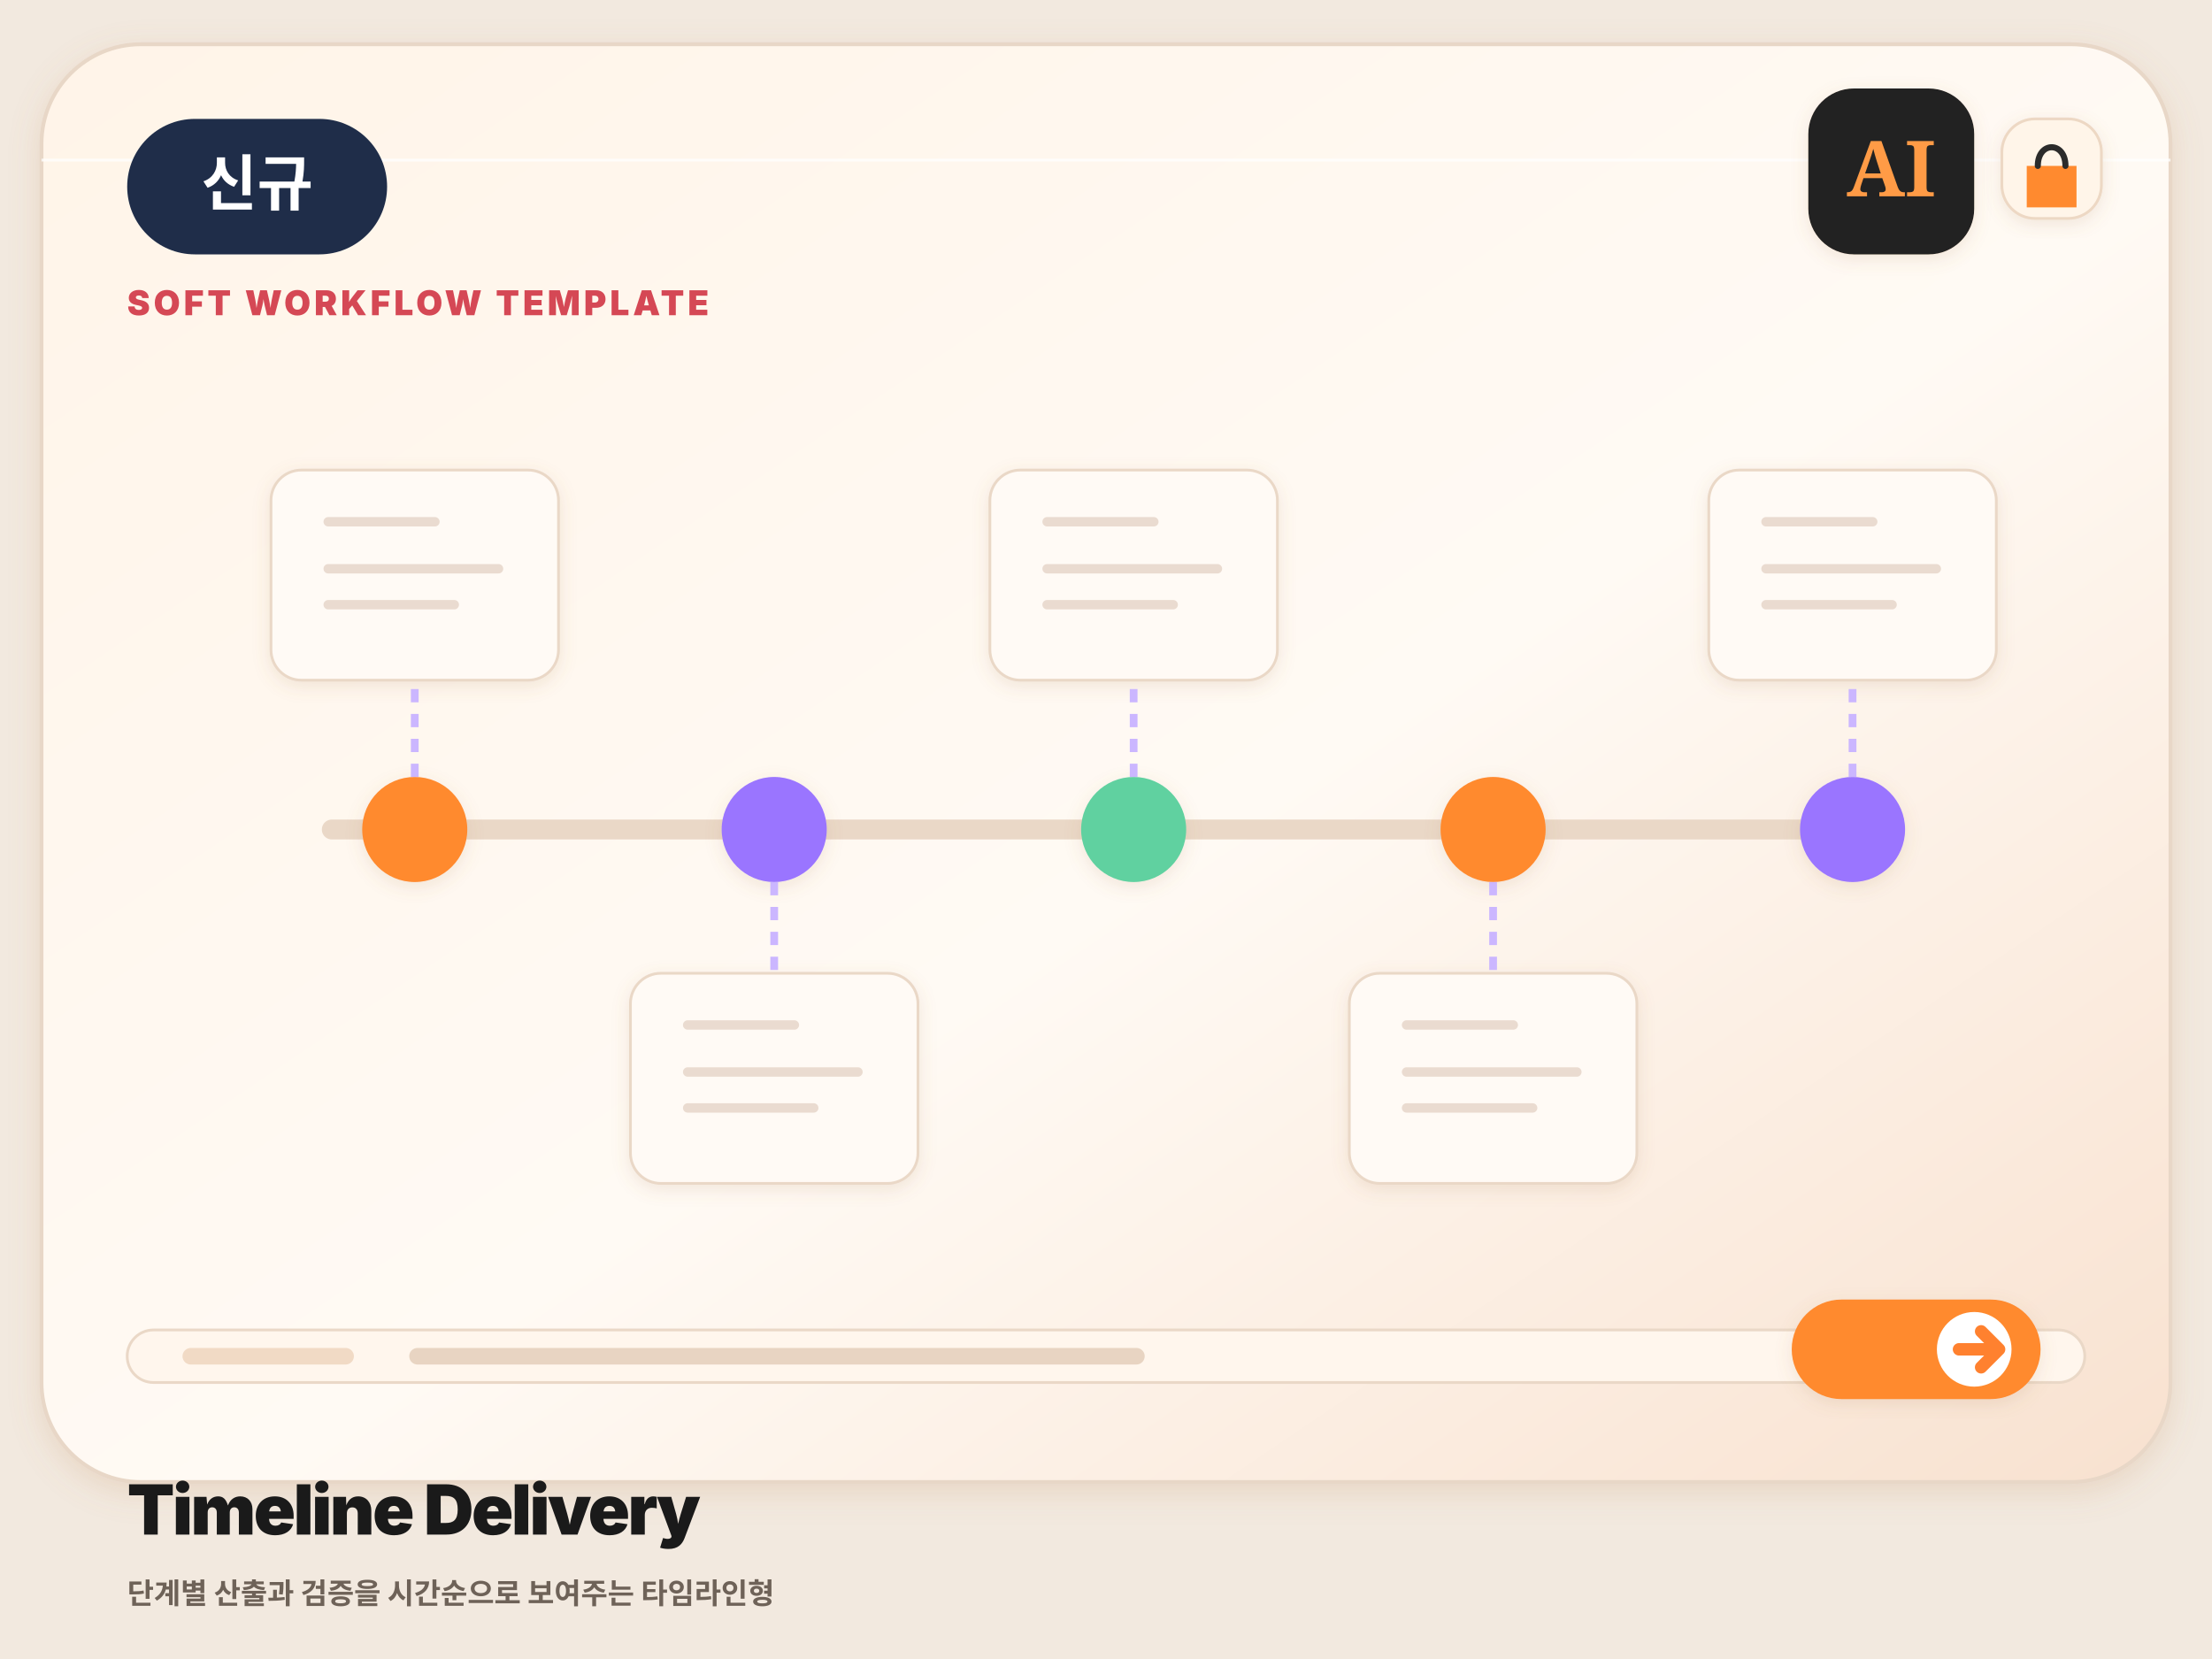
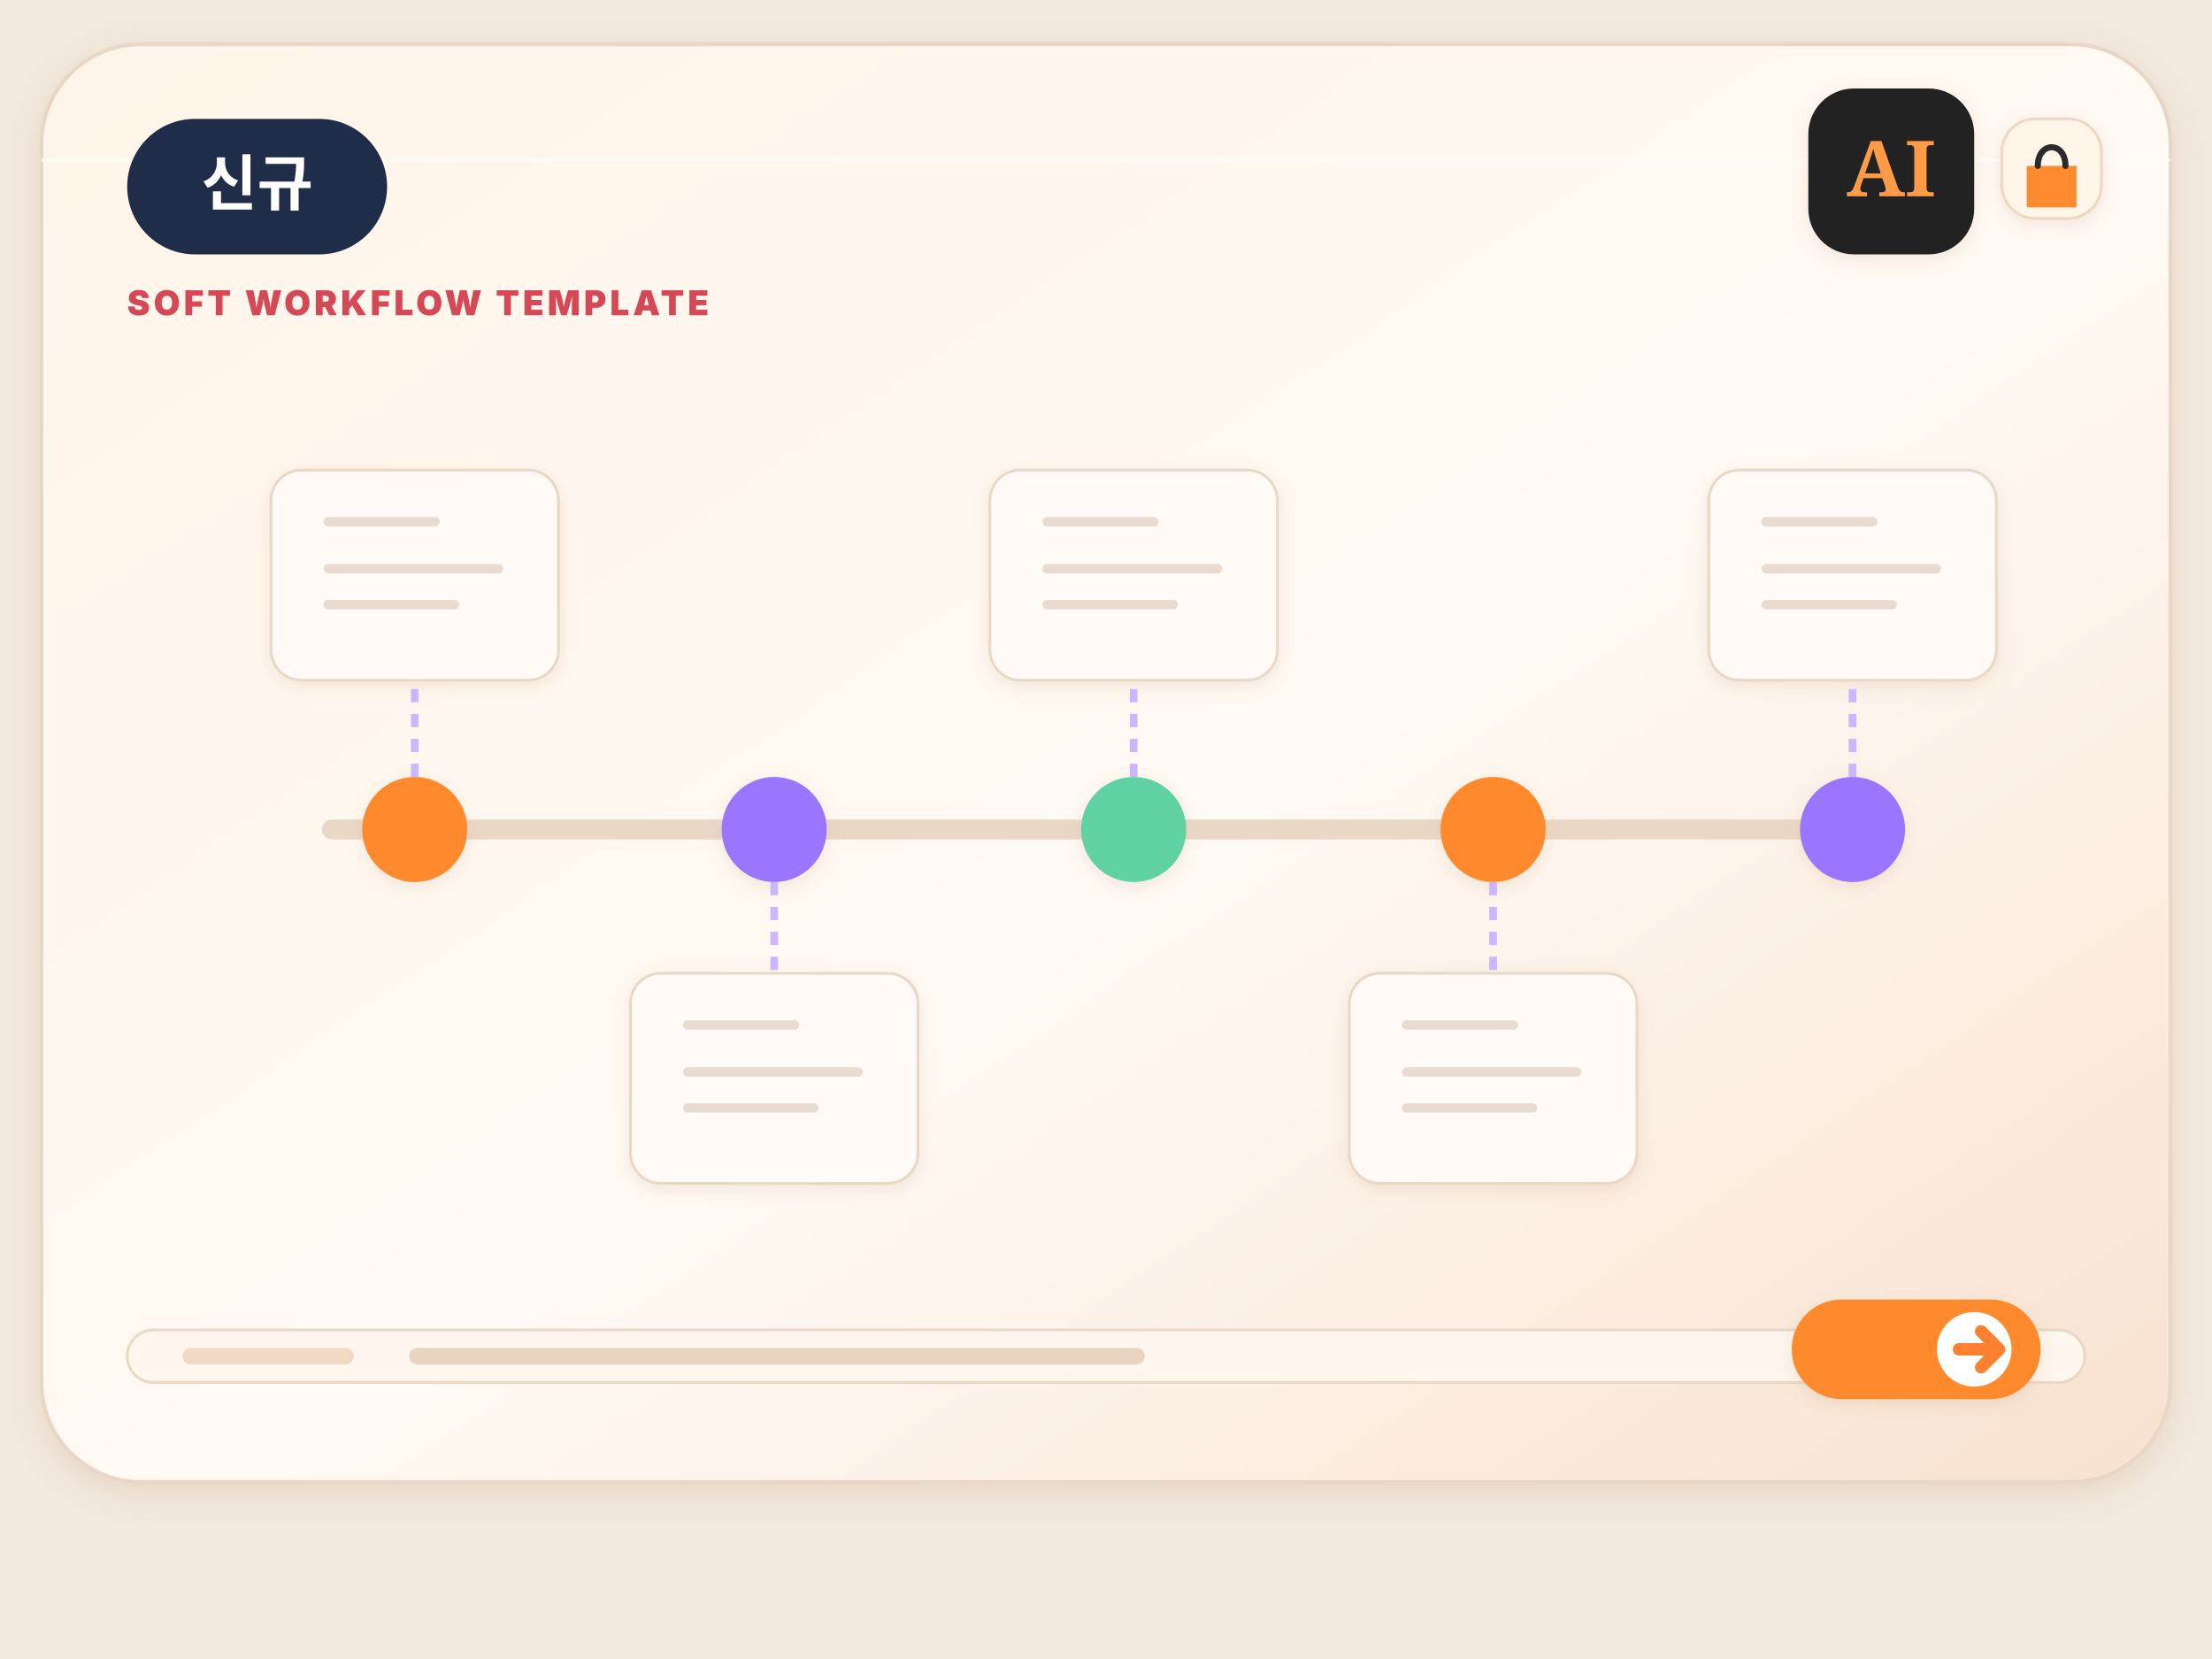
<svg xmlns="http://www.w3.org/2000/svg" width="8000" height="6000" viewBox="0 0 8000 6000" role="img" aria-labelledby="title desc">
  <defs>
    <linearGradient id="bg" x1="0" y1="0" x2="1" y2="1">
      <stop offset="0" stop-color="#fff4e8" />
      <stop offset=".55" stop-color="#fffaf4" />
      <stop offset="1" stop-color="#f8e1cf" />
    </linearGradient>
    <filter id="shadow" x="-20%" y="-20%" width="140%" height="150%">
      <feDropShadow dx="0" dy="32" stdDeviation="54" flood-color="#c79565" flood-opacity=".22" />
    </filter>
    <filter id="soft" x="-20%" y="-20%" width="140%" height="140%">
      <feDropShadow dx="0" dy="18" stdDeviation="30" flood-color="#ac7c53" flood-opacity=".16" />
    </filter>
    <style>.k{font:900 124px -apple-system,BlinkMacSystemFont,'Pretendard','Segoe UI',sans-serif;fill:#d54855;letter-spacing:13px}.t{font:900 250px -apple-system,BlinkMacSystemFont,'Pretendard','Segoe UI',sans-serif;fill:#1a1a1a;letter-spacing:-8px}.s{font:600 105px -apple-system,BlinkMacSystemFont,'Pretendard','Segoe UI',sans-serif;fill:#6e6258}</style>
  </defs>
  <rect width="8000" height="6000" fill="#f2e9df" />
  <rect x="150" y="160" width="7700" height="5200" rx="360" fill="url(#bg)" stroke="#e8d7c7" stroke-width="14" filter="url(#shadow)" />
  <rect x="150" y="574" width="7700" height="10" fill="#fff" opacity=".75" />
  <rect x="460" y="430" width="940" height="490" rx="245" fill="#1f2d49" />
  <text x="930" y="742" text-anchor="middle" font-family="-apple-system,BlinkMacSystemFont,Pretendard,sans-serif" font-size="220" font-weight="900" fill="#fff">신규</text>
  <rect x="6540" y="320" width="600" height="600" rx="165" fill="#242421" filter="url(#soft)" />
  <text x="6840" y="710" text-anchor="middle" font-family="Georgia,serif" font-size="280" font-weight="900" fill="#ff9b46">AI</text>
  <rect x="7240" y="430" width="360" height="360" rx="120" fill="#fff5e9" stroke="#edd8c4" stroke-width="10" filter="url(#soft)" />
  <path d="M7330 600h180v150h-180z" fill="#ff8a2f" />
  <path d="M7370 600c0-90 100-90 100 0" fill="none" stroke="#2b2b2b" stroke-width="22" stroke-linecap="round" />
  <text x="460" y="1140" class="k">SOFT WORKFLOW TEMPLATE</text>
  <g>
    <path d="M1200 3000h5600" stroke="#ead8c7" stroke-width="72" stroke-linecap="round" />
    <circle cx="1500" cy="3000" r="190" fill="#ff8a2f" filter="url(#soft)" />
    <rect x="980" y="1700" width="1040" height="760" rx="110" fill="#fffaf5" stroke="#ead8c7" stroke-width="10" filter="url(#soft)" />
    <rect x="1170" y="1870" width="420" height="34" rx="17" fill="#eadbd0" />
    <rect x="1170" y="2040" width="650" height="34" rx="17" fill="#eadbd0" />
    <rect x="1170" y="2170" width="490" height="34" rx="17" fill="#eadbd0" />
    <path d="M1500 2810V2460" stroke="#cbb6ff" stroke-width="28" stroke-dasharray="48 42" />
    <circle cx="2800" cy="3000" r="190" fill="#9a75ff" filter="url(#soft)" />
    <rect x="2280" y="3520" width="1040" height="760" rx="110" fill="#fffaf5" stroke="#ead8c7" stroke-width="10" filter="url(#soft)" />
    <rect x="2470" y="3690" width="420" height="34" rx="17" fill="#eadbd0" />
    <rect x="2470" y="3860" width="650" height="34" rx="17" fill="#eadbd0" />
    <rect x="2470" y="3990" width="490" height="34" rx="17" fill="#eadbd0" />
    <path d="M2800 3190V3520" stroke="#cbb6ff" stroke-width="28" stroke-dasharray="48 42" />
    <circle cx="4100" cy="3000" r="190" fill="#61d1a0" filter="url(#soft)" />
    <rect x="3580" y="1700" width="1040" height="760" rx="110" fill="#fffaf5" stroke="#ead8c7" stroke-width="10" filter="url(#soft)" />
    <rect x="3770" y="1870" width="420" height="34" rx="17" fill="#eadbd0" />
    <rect x="3770" y="2040" width="650" height="34" rx="17" fill="#eadbd0" />
    <rect x="3770" y="2170" width="490" height="34" rx="17" fill="#eadbd0" />
    <path d="M4100 2810V2460" stroke="#cbb6ff" stroke-width="28" stroke-dasharray="48 42" />
    <circle cx="5400" cy="3000" r="190" fill="#ff8a2f" filter="url(#soft)" />
    <rect x="4880" y="3520" width="1040" height="760" rx="110" fill="#fffaf5" stroke="#ead8c7" stroke-width="10" filter="url(#soft)" />
    <rect x="5070" y="3690" width="420" height="34" rx="17" fill="#eadbd0" />
    <rect x="5070" y="3860" width="650" height="34" rx="17" fill="#eadbd0" />
    <rect x="5070" y="3990" width="490" height="34" rx="17" fill="#eadbd0" />
    <path d="M5400 3190V3520" stroke="#cbb6ff" stroke-width="28" stroke-dasharray="48 42" />
    <circle cx="6700" cy="3000" r="190" fill="#9a75ff" filter="url(#soft)" />
    <rect x="6180" y="1700" width="1040" height="760" rx="110" fill="#fffaf5" stroke="#ead8c7" stroke-width="10" filter="url(#soft)" />
    <rect x="6370" y="1870" width="420" height="34" rx="17" fill="#eadbd0" />
    <rect x="6370" y="2040" width="650" height="34" rx="17" fill="#eadbd0" />
    <rect x="6370" y="2170" width="490" height="34" rx="17" fill="#eadbd0" />
    <path d="M6700 2810V2460" stroke="#cbb6ff" stroke-width="28" stroke-dasharray="48 42" />
  </g>
  <rect x="460" y="4810" width="7080" height="190" rx="95" fill="#fff6ed" stroke="#ead8c7" stroke-width="10" />
  <rect x="660" y="4875" width="620" height="60" rx="30" fill="#f1dac5" />
  <rect x="1480" y="4875" width="2660" height="60" rx="30" fill="#e8d4c2" />
  <rect x="6480" y="4700" width="900" height="360" rx="180" fill="#ff8a2f" filter="url(#soft)" />
  <circle cx="7140" cy="4880" r="135" fill="#fff" />
  <path d="M7085 4880h145m-65-65 65 65-65 65" stroke="#ff812f" stroke-width="45" fill="none" stroke-linecap="round" stroke-linejoin="round" />
-   <text x="460" y="5550" class="t">Timeline Delivery</text>
-   <text x="460" y="5800" class="s">단계별 산출과 검증을 시간순으로 보여주는 타임라인형</text>
</svg>
